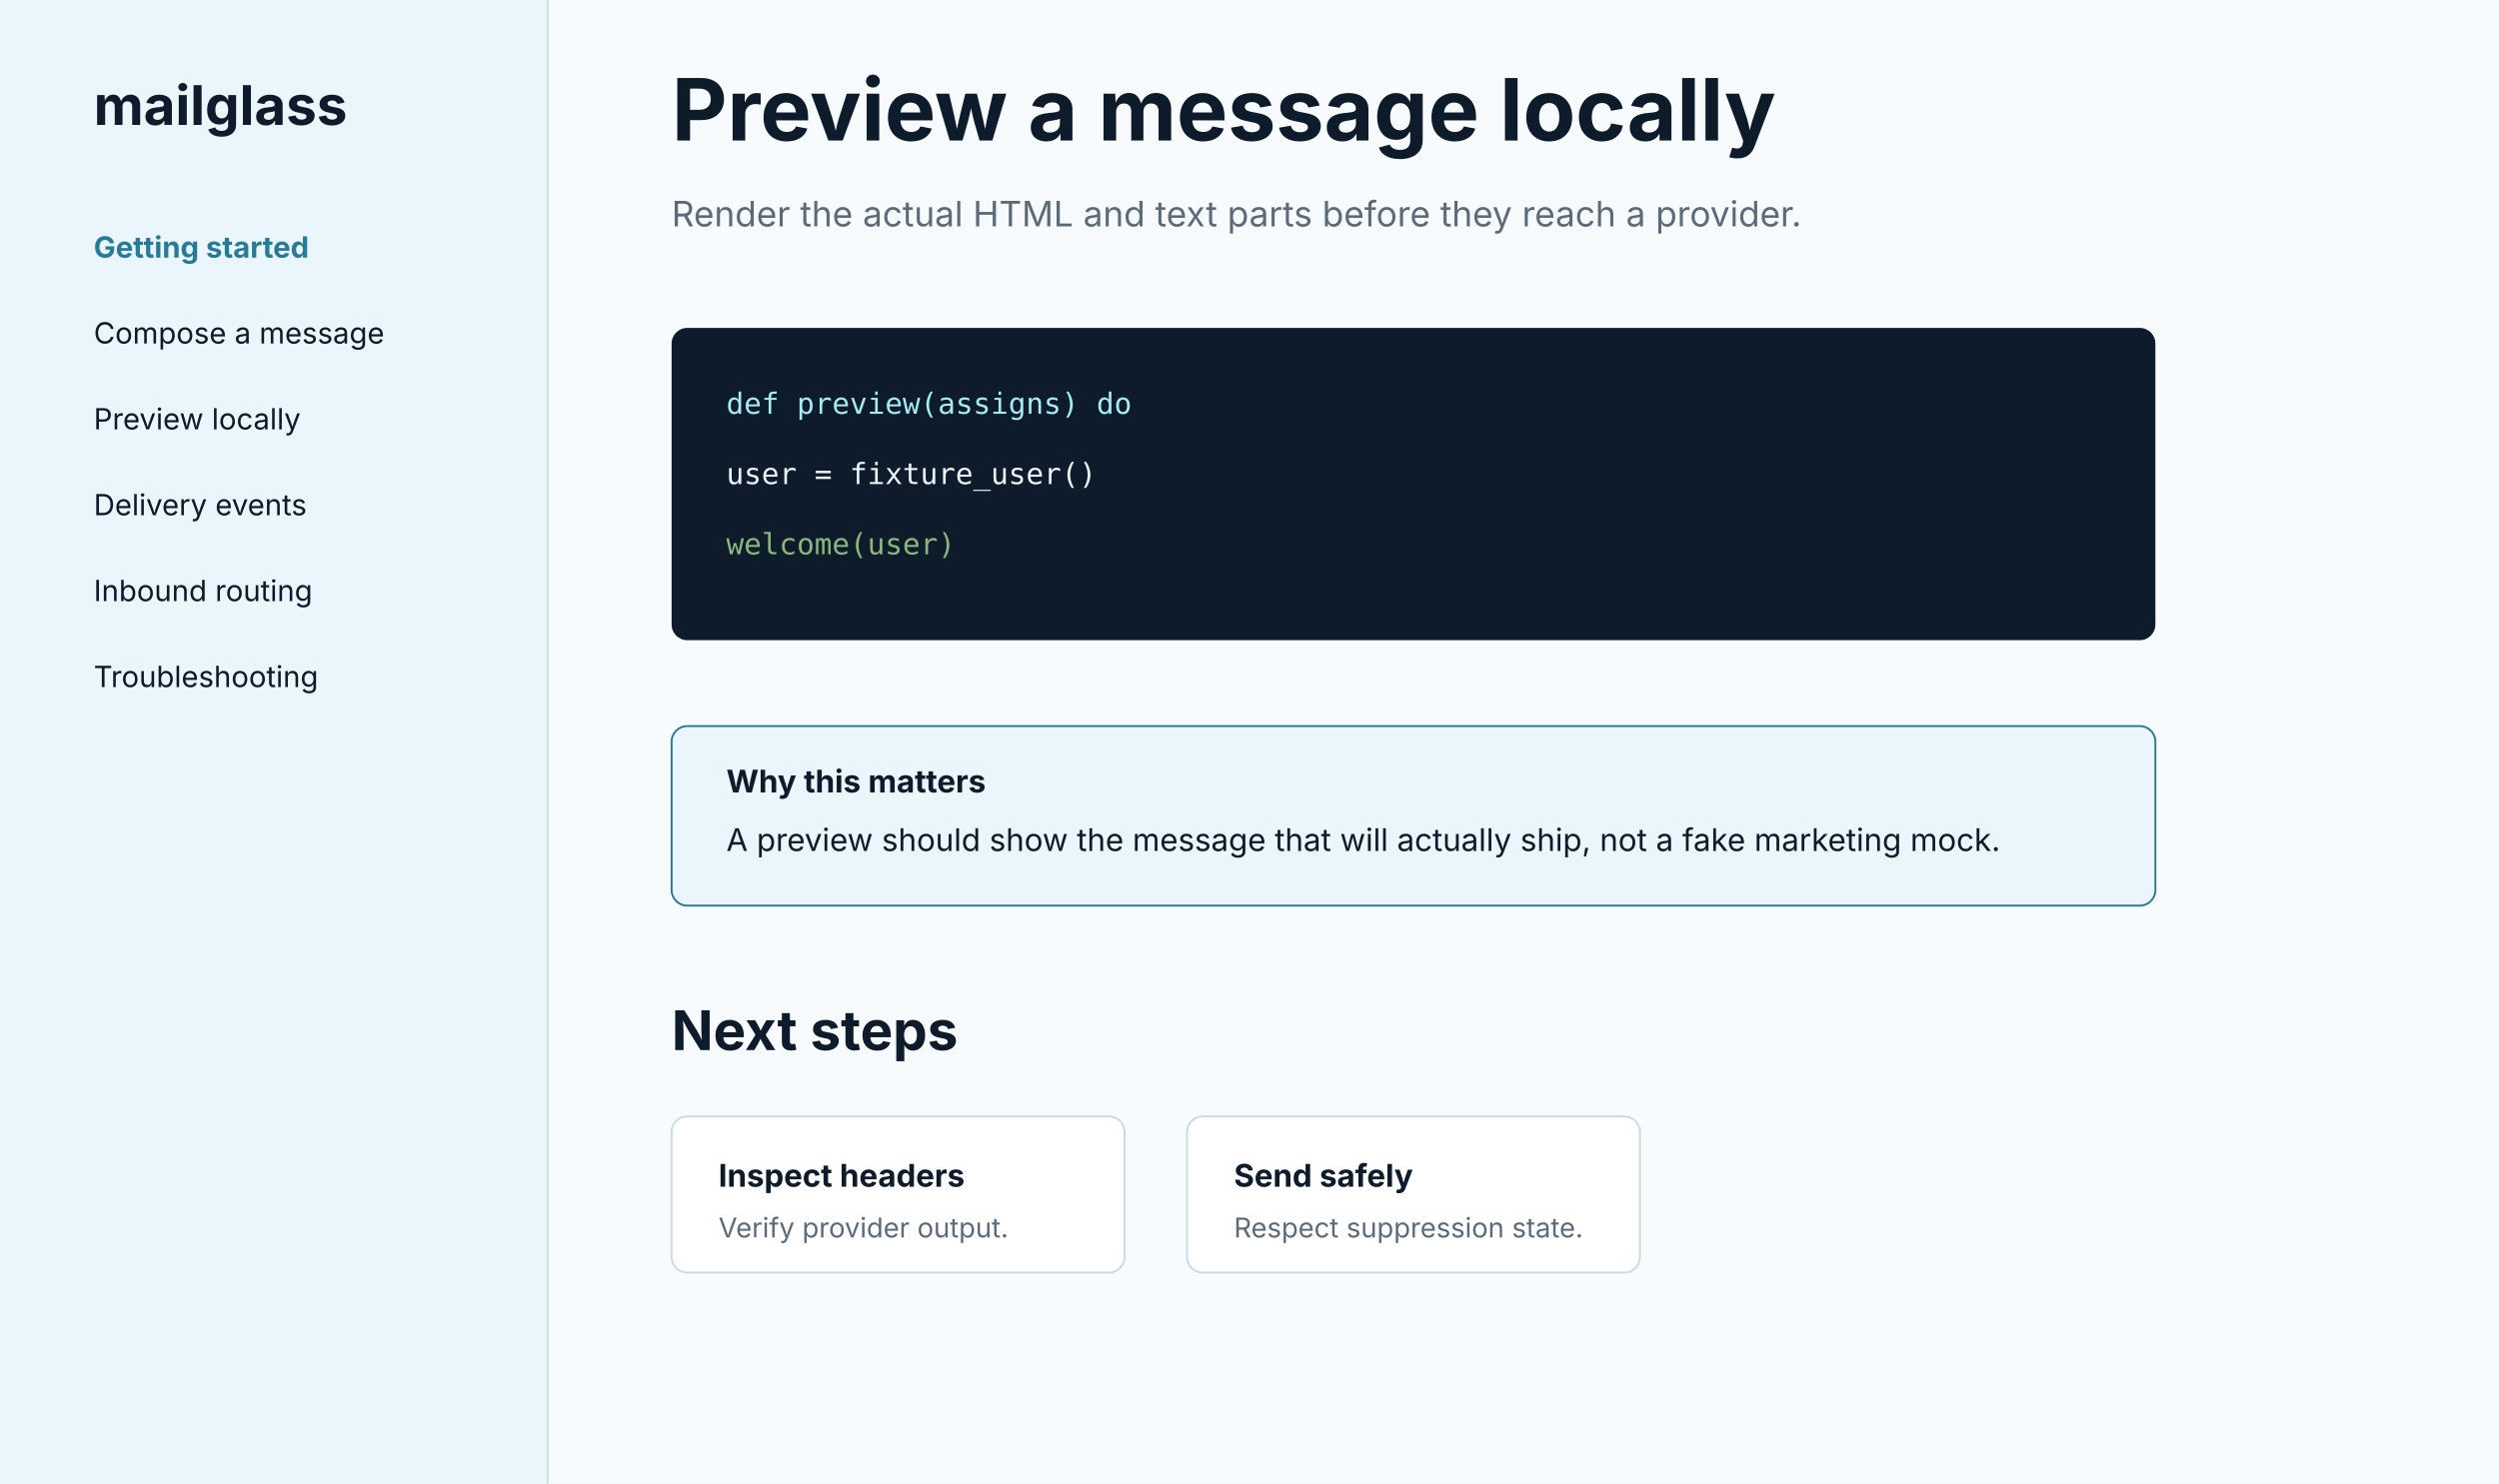
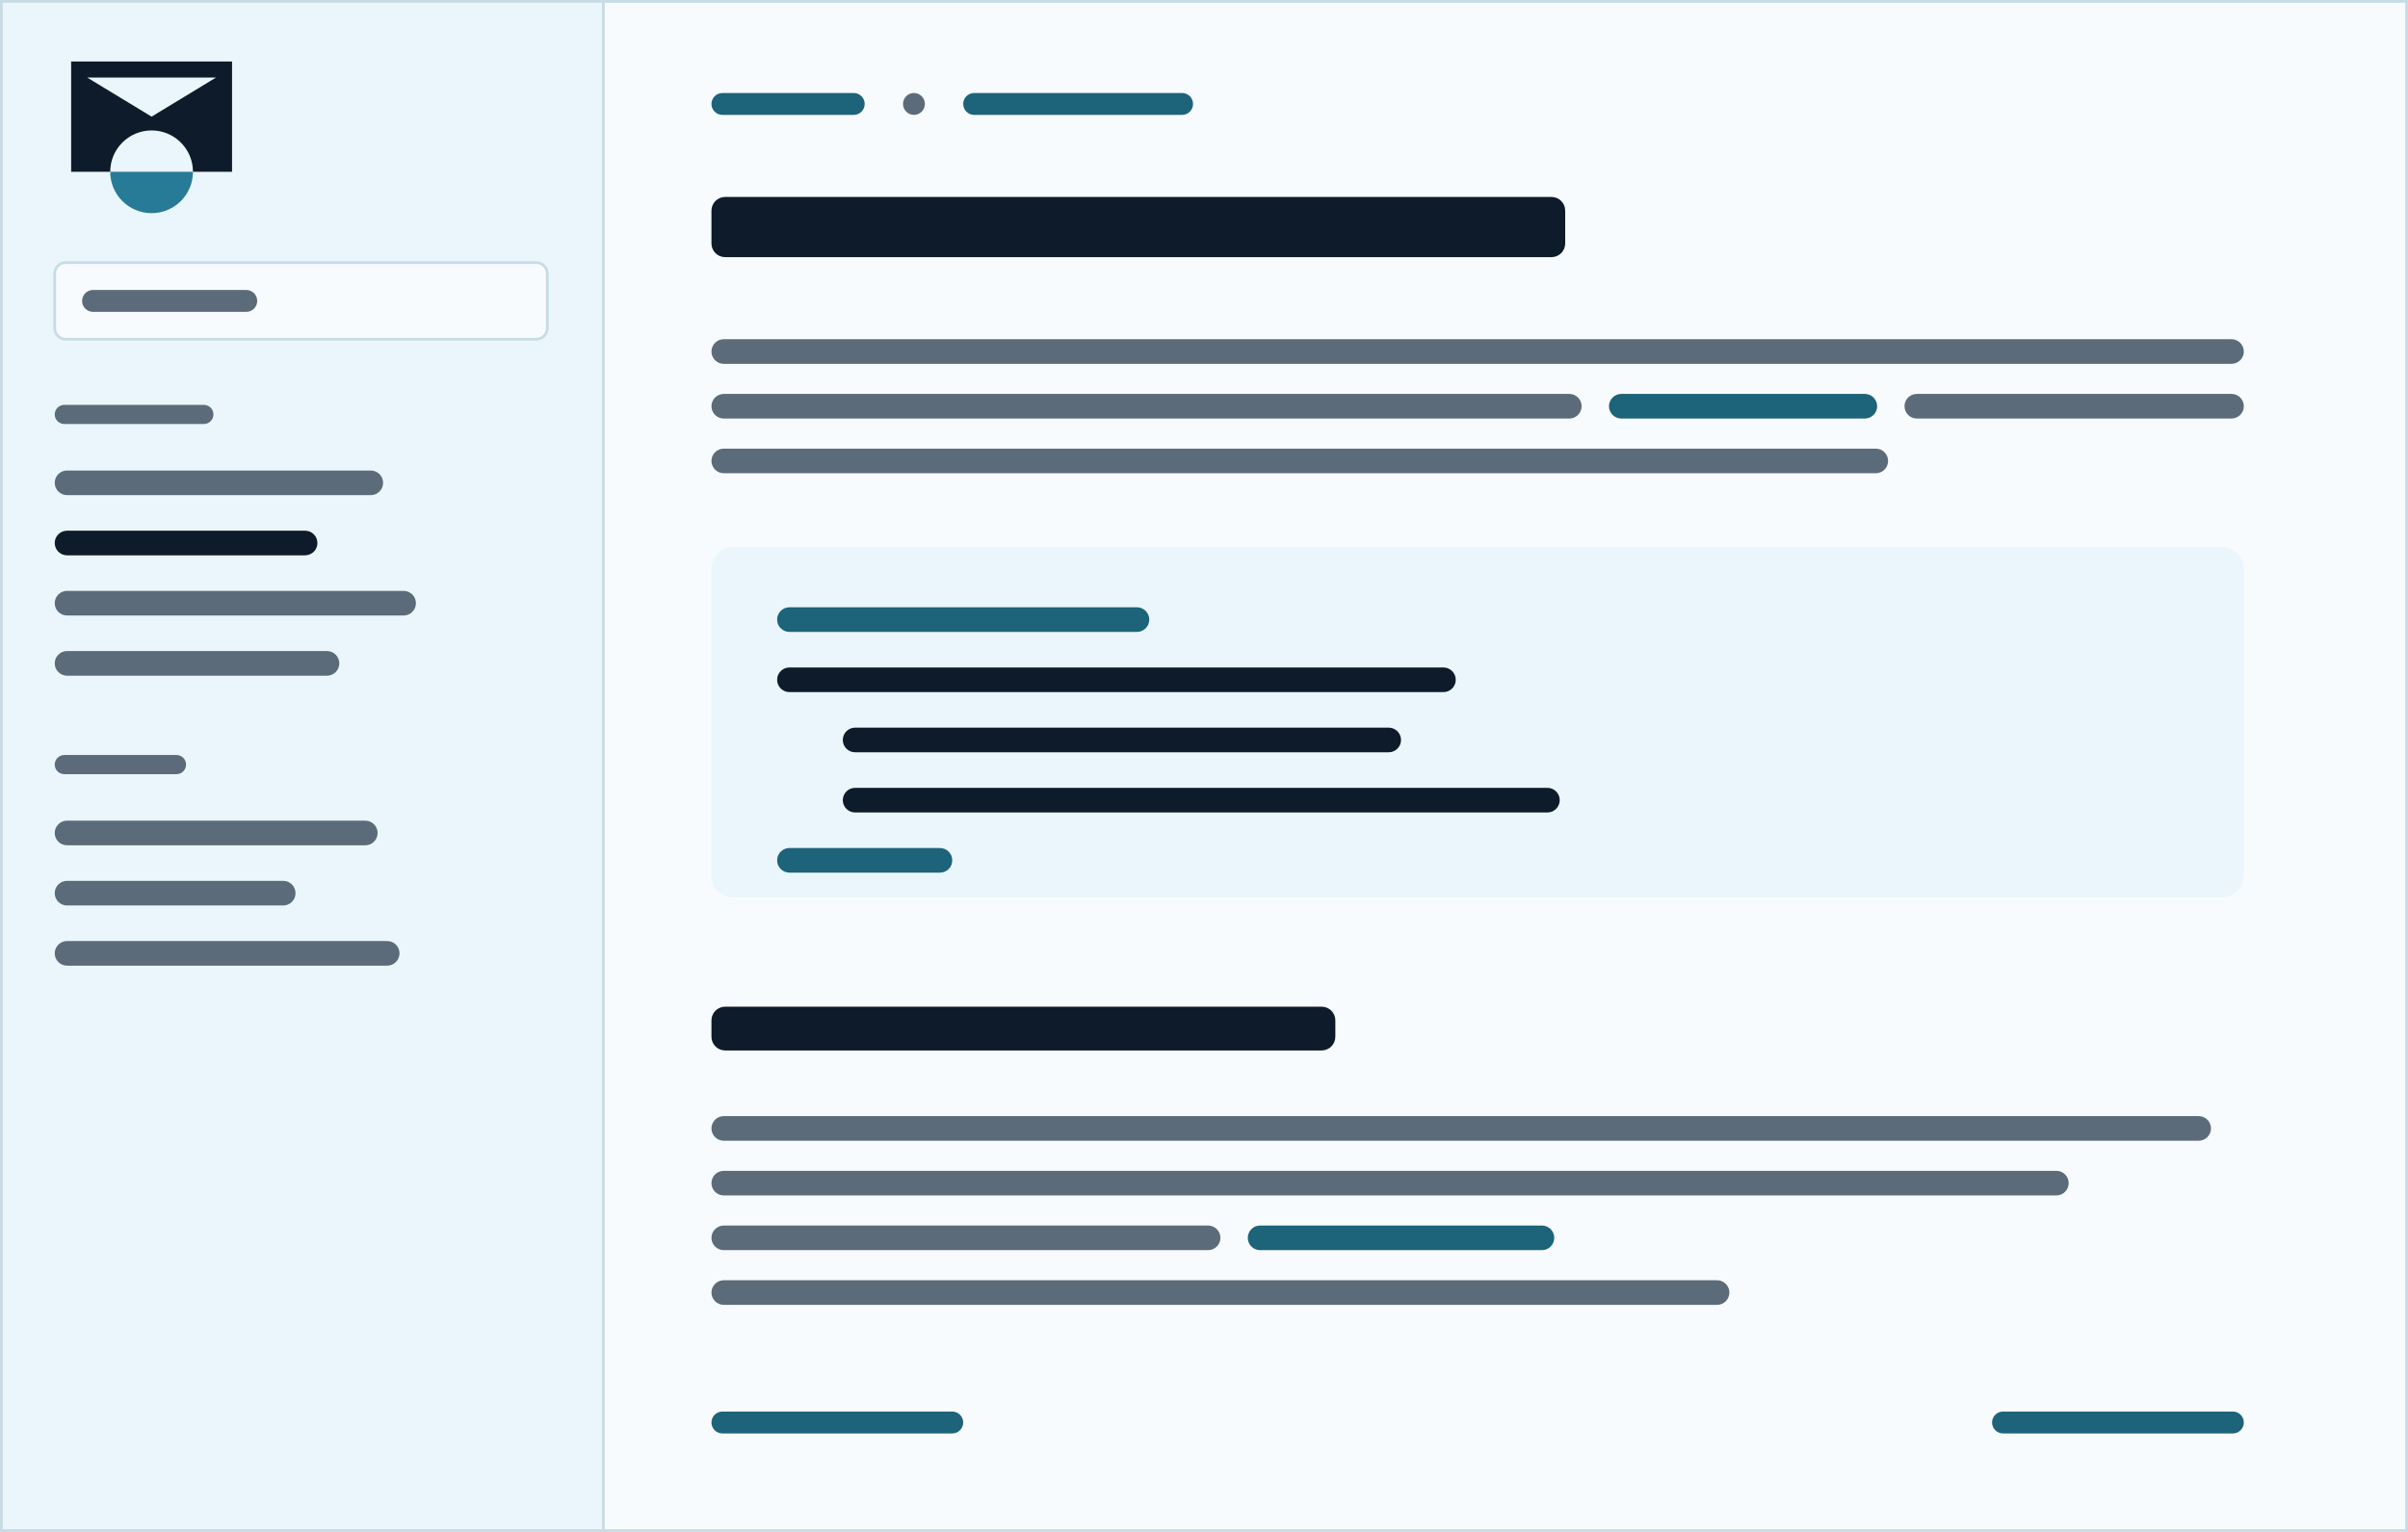
- <svg xmlns="http://www.w3.org/2000/svg" width="1280" height="760" viewBox="0 0 1280 760" role="img" aria-labelledby="mg-docs-page-title mg-docs-page-desc">
-   <rect width="1280" height="760" fill="#F8FBFD" />
-   <rect x="0" y="0" width="280" height="760" fill="#EAF6FB" />
-   <rect x="280" y="0" width="1" height="760" fill="#C7DCE5" />
-   <text x="48" y="64" fill="#0D1B2A" font-family="Inter Tight, Inter, sans-serif" font-size="28" font-weight="700">mailglass</text>
-   <g font-family="Inter, sans-serif" font-size="15">
-     <text x="48" y="132" fill="#277B96" font-weight="700">Getting started</text>
-     <text x="48" y="176" fill="#0D1B2A">Compose a message</text>
-     <text x="48" y="220" fill="#0D1B2A">Preview locally</text>
-     <text x="48" y="264" fill="#0D1B2A">Delivery events</text>
-     <text x="48" y="308" fill="#0D1B2A">Inbound routing</text>
-     <text x="48" y="352" fill="#0D1B2A">Troubleshooting</text>
+ <svg xmlns="http://www.w3.org/2000/svg" viewBox="0 0 880 560" role="img" aria-labelledby="mg-fable-docspage-title mg-fable-docspage-desc">
+   <rect x="0.5" y="0.5" width="879" height="559" fill="#F8FBFD" stroke="#C7DCE5" />
+   <rect x="0.5" y="0.5" width="220" height="559" fill="#EAF6FB" stroke="#C7DCE5" />
+   <g transform="translate(26 4) scale(0.42)">
+     <path fill="#0D1B2A" fill-rule="evenodd" d="M 0 44 L 140 44 L 140 140 L 106 140 A 36 36 0 0 0 34 140 L 0 140 Z M 14 58 L 126 58 L 70 92 Z" />
+     <path fill="#277B96" d="M 106 140 A 36 36 0 0 1 34 140 Z" />
  </g>
-   <g transform="translate(344 72)">
-     <text x="0" y="0" fill="#0D1B2A" font-family="Inter Tight, Inter, sans-serif" font-size="44" font-weight="700">Preview a message locally</text>
-     <text x="0" y="44" fill="#5C6B7A" font-family="Inter, sans-serif" font-size="18">Render the actual HTML and text parts before they reach a provider.</text>
-     <rect x="0" y="96" width="760" height="160" rx="8" fill="#0D1B2A" />
-     <text x="28" y="140" fill="#A6EAF2" font-family="IBM Plex Mono, ui-monospace, monospace" font-size="15">def preview(assigns) do</text>
-     <text x="28" y="176" fill="#EAF6FB" font-family="IBM Plex Mono, ui-monospace, monospace" font-size="15">  user = fixture_user()</text>
-     <text x="28" y="212" fill="#8BB77F" font-family="IBM Plex Mono, ui-monospace, monospace" font-size="15">  welcome(user)</text>
-     <rect x="0" y="300" width="760" height="92" rx="8" fill="#EAF6FB" stroke="#277B96" />
-     <text x="28" y="334" fill="#0D1B2A" font-family="Inter, sans-serif" font-size="16" font-weight="700">Why this matters</text>
-     <text x="28" y="364" fill="#0D1B2A" font-family="Inter, sans-serif" font-size="16">A preview should show the message that will actually ship, not a fake marketing mock.</text>
-     <text x="0" y="466" fill="#0D1B2A" font-family="Inter Tight, Inter, sans-serif" font-size="28" font-weight="700">Next steps</text>
-     <rect x="0" y="500" width="232" height="80" rx="8" fill="#FFFFFF" stroke="#C7DCE5" />
-     <text x="24" y="536" fill="#0D1B2A" font-family="Inter, sans-serif" font-size="16" font-weight="700">Inspect headers</text>
-     <text x="24" y="562" fill="#5C6B7A" font-family="Inter, sans-serif" font-size="14">Verify provider output.</text>
-     <rect x="264" y="500" width="232" height="80" rx="8" fill="#FFFFFF" stroke="#C7DCE5" />
-     <text x="288" y="536" fill="#0D1B2A" font-family="Inter, sans-serif" font-size="16" font-weight="700">Send safely</text>
-     <text x="288" y="562" fill="#5C6B7A" font-family="Inter, sans-serif" font-size="14">Respect suppression state.</text>
-   </g>
+   <rect x="20" y="96" width="180" height="28" rx="4" fill="#F8FBFD" stroke="#C7DCE5" />
+   <rect x="30" y="106" width="64" height="8" rx="4" fill="#5C6B7A" />
+   <rect x="20" y="148" width="58" height="7" rx="3.5" fill="#5C6B7A" />
+   <rect x="20" y="172" width="120" height="9" rx="4.5" fill="#5C6B7A" />
+   <rect x="20" y="194" width="96" height="9" rx="4.5" fill="#0D1B2A" />
+   <rect x="20" y="216" width="132" height="9" rx="4.5" fill="#5C6B7A" />
+   <rect x="20" y="238" width="104" height="9" rx="4.5" fill="#5C6B7A" />
+   <rect x="20" y="276" width="48" height="7" rx="3.5" fill="#5C6B7A" />
+   <rect x="20" y="300" width="118" height="9" rx="4.5" fill="#5C6B7A" />
+   <rect x="20" y="322" width="88" height="9" rx="4.5" fill="#5C6B7A" />
+   <rect x="20" y="344" width="126" height="9" rx="4.5" fill="#5C6B7A" />
+   <rect x="260" y="34" width="56" height="8" rx="4" fill="#1D637A" />
+   <rect x="330" y="34" width="8" height="8" rx="4" fill="#5C6B7A" />
+   <rect x="352" y="34" width="84" height="8" rx="4" fill="#1D637A" />
+   <rect x="260" y="72" width="312" height="22" rx="5" fill="#0D1B2A" />
+   <rect x="260" y="124" width="560" height="9" rx="4.5" fill="#5C6B7A" />
+   <rect x="260" y="144" width="318" height="9" rx="4.5" fill="#5C6B7A" />
+   <rect x="588" y="144" width="98" height="9" rx="4.5" fill="#1D637A" />
+   <rect x="696" y="144" width="124" height="9" rx="4.5" fill="#5C6B7A" />
+   <rect x="260" y="164" width="430" height="9" rx="4.5" fill="#5C6B7A" />
+   <rect x="260" y="200" width="560" height="128" rx="8" fill="#EAF6FB" />
+   <rect x="284" y="222" width="136" height="9" rx="4.5" fill="#1D637A" />
+   <rect x="284" y="244" width="248" height="9" rx="4.5" fill="#0D1B2A" />
+   <rect x="308" y="266" width="204" height="9" rx="4.5" fill="#0D1B2A" />
+   <rect x="308" y="288" width="262" height="9" rx="4.5" fill="#0D1B2A" />
+   <rect x="284" y="310" width="64" height="9" rx="4.5" fill="#1D637A" />
+   <rect x="260" y="368" width="228" height="16" rx="5" fill="#0D1B2A" />
+   <rect x="260" y="408" width="548" height="9" rx="4.5" fill="#5C6B7A" />
+   <rect x="260" y="428" width="496" height="9" rx="4.5" fill="#5C6B7A" />
+   <rect x="260" y="448" width="186" height="9" rx="4.5" fill="#5C6B7A" />
+   <rect x="456" y="448" width="112" height="9" rx="4.5" fill="#1D637A" />
+   <rect x="260" y="468" width="372" height="9" rx="4.5" fill="#5C6B7A" />
+   <rect x="260" y="516" width="92" height="8" rx="4" fill="#1D637A" />
+   <rect x="728" y="516" width="92" height="8" rx="4" fill="#1D637A" />
</svg>
